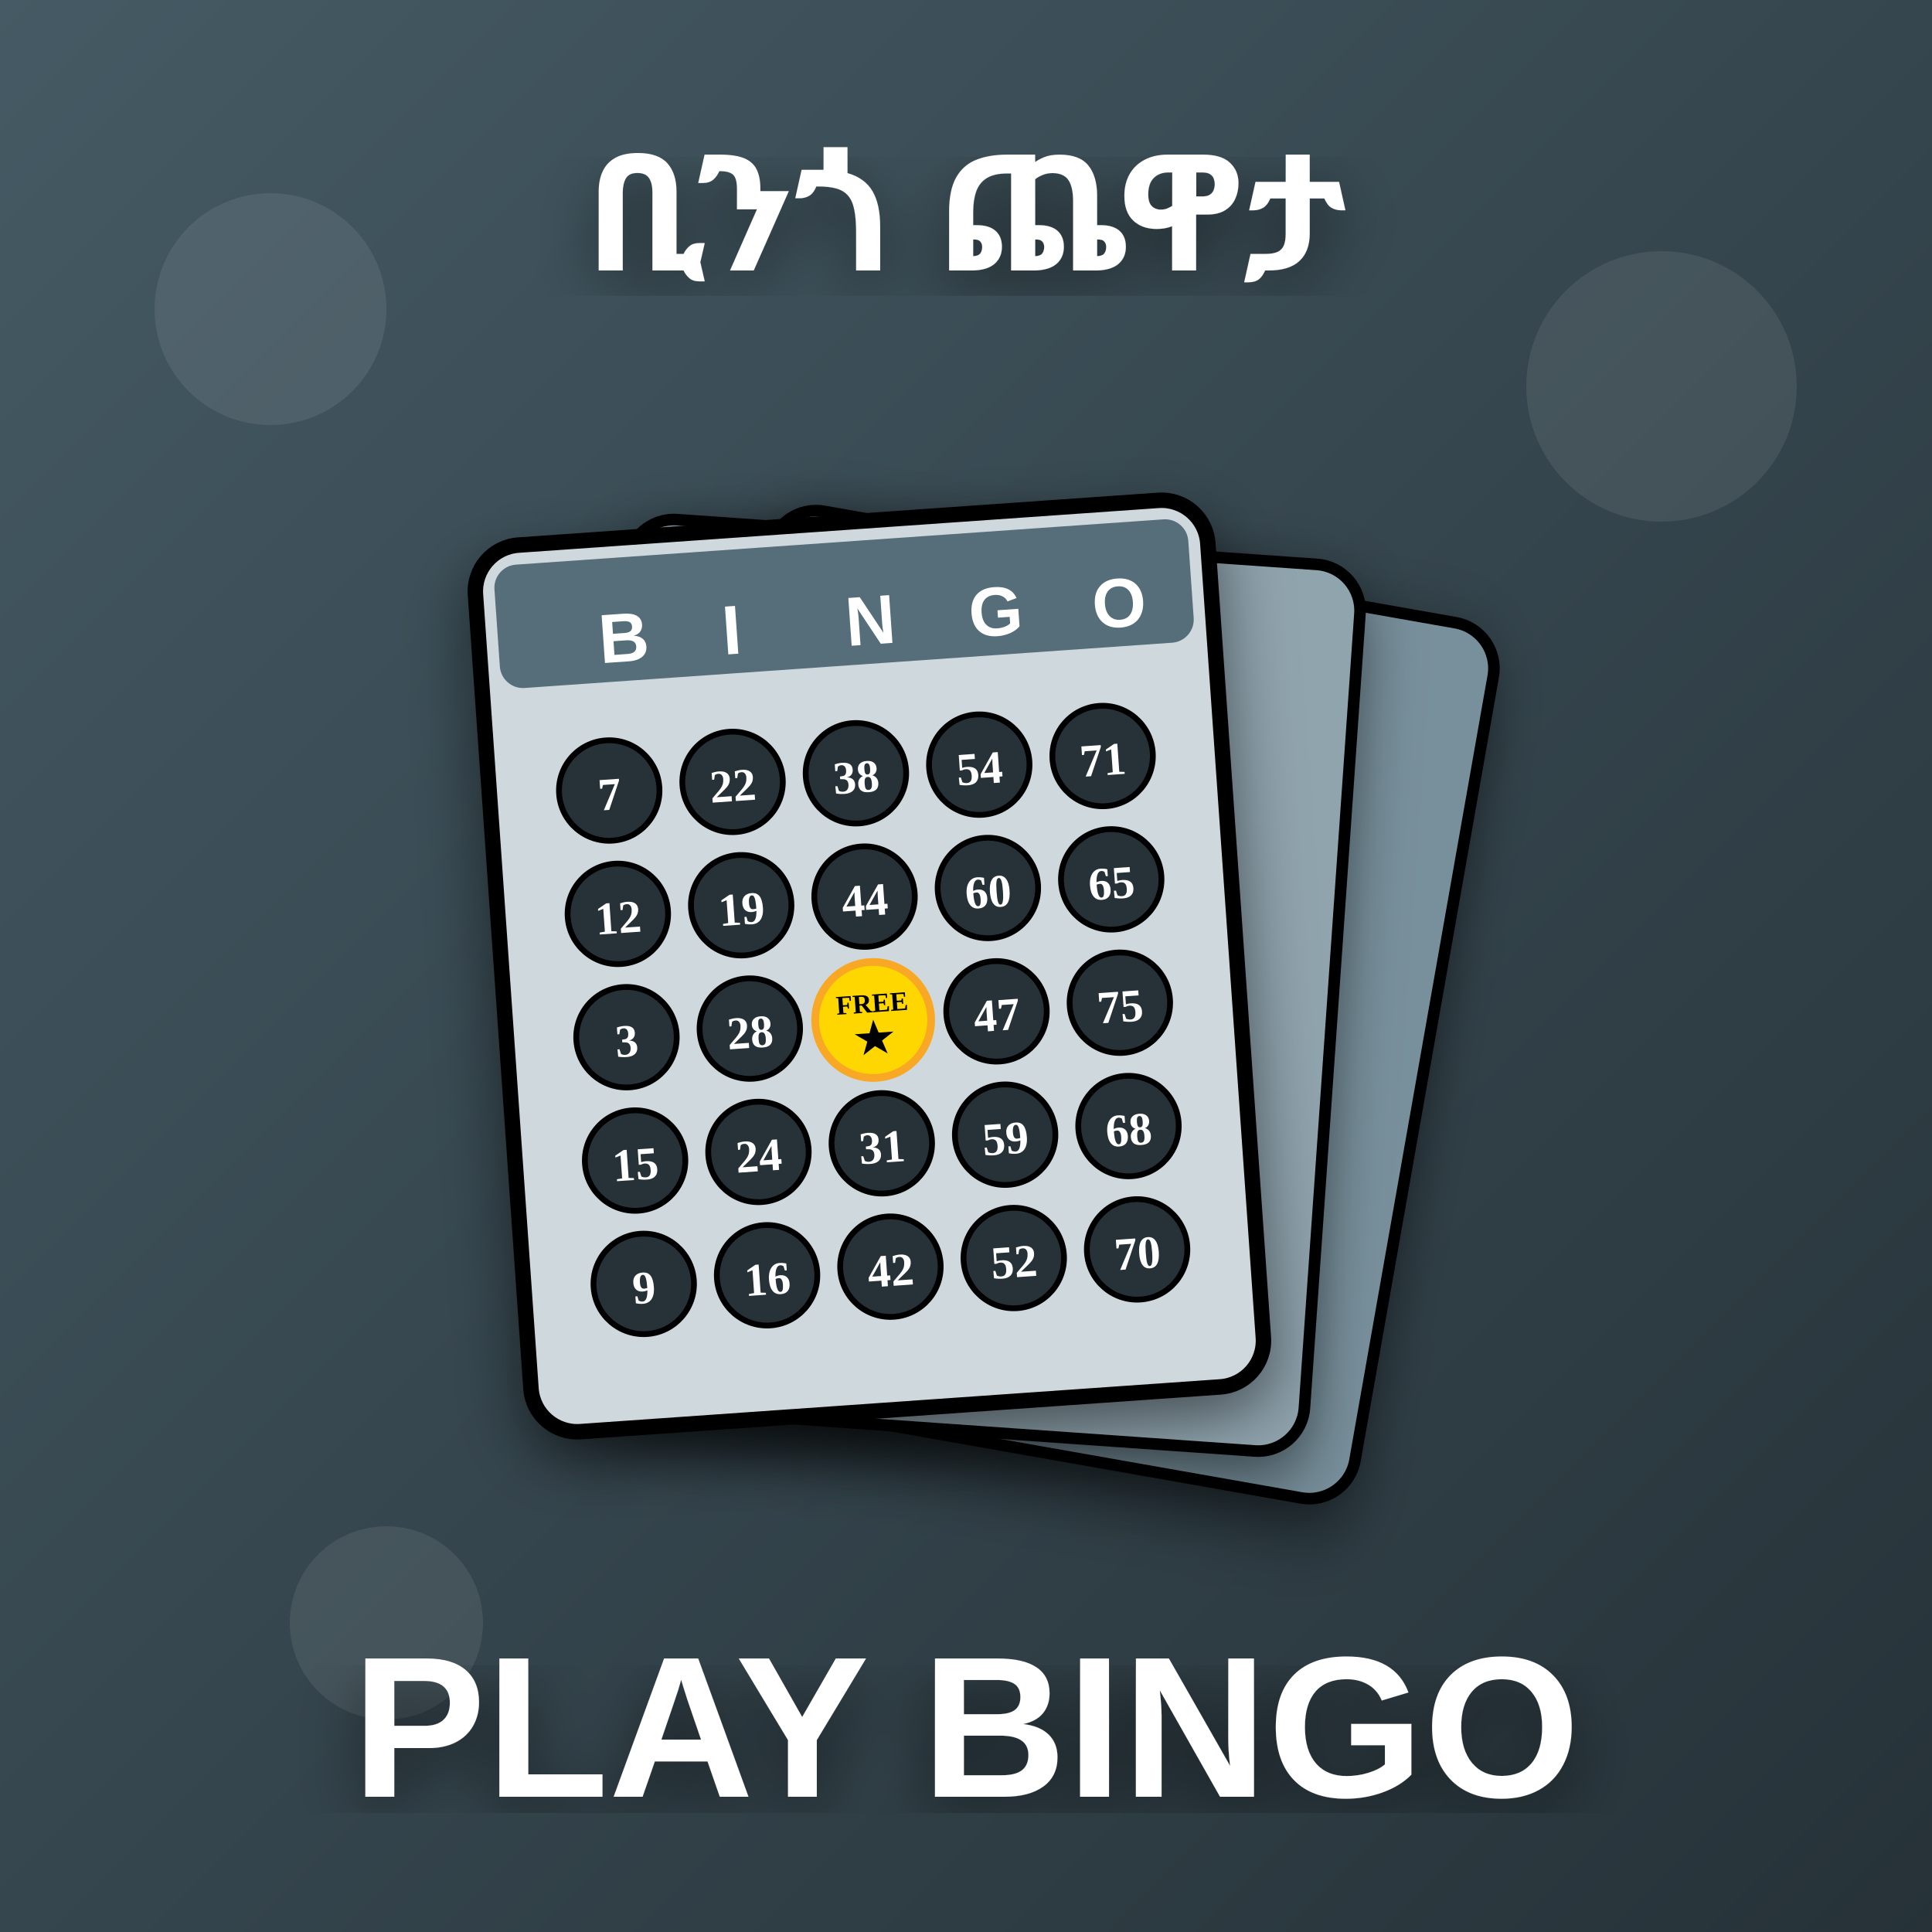
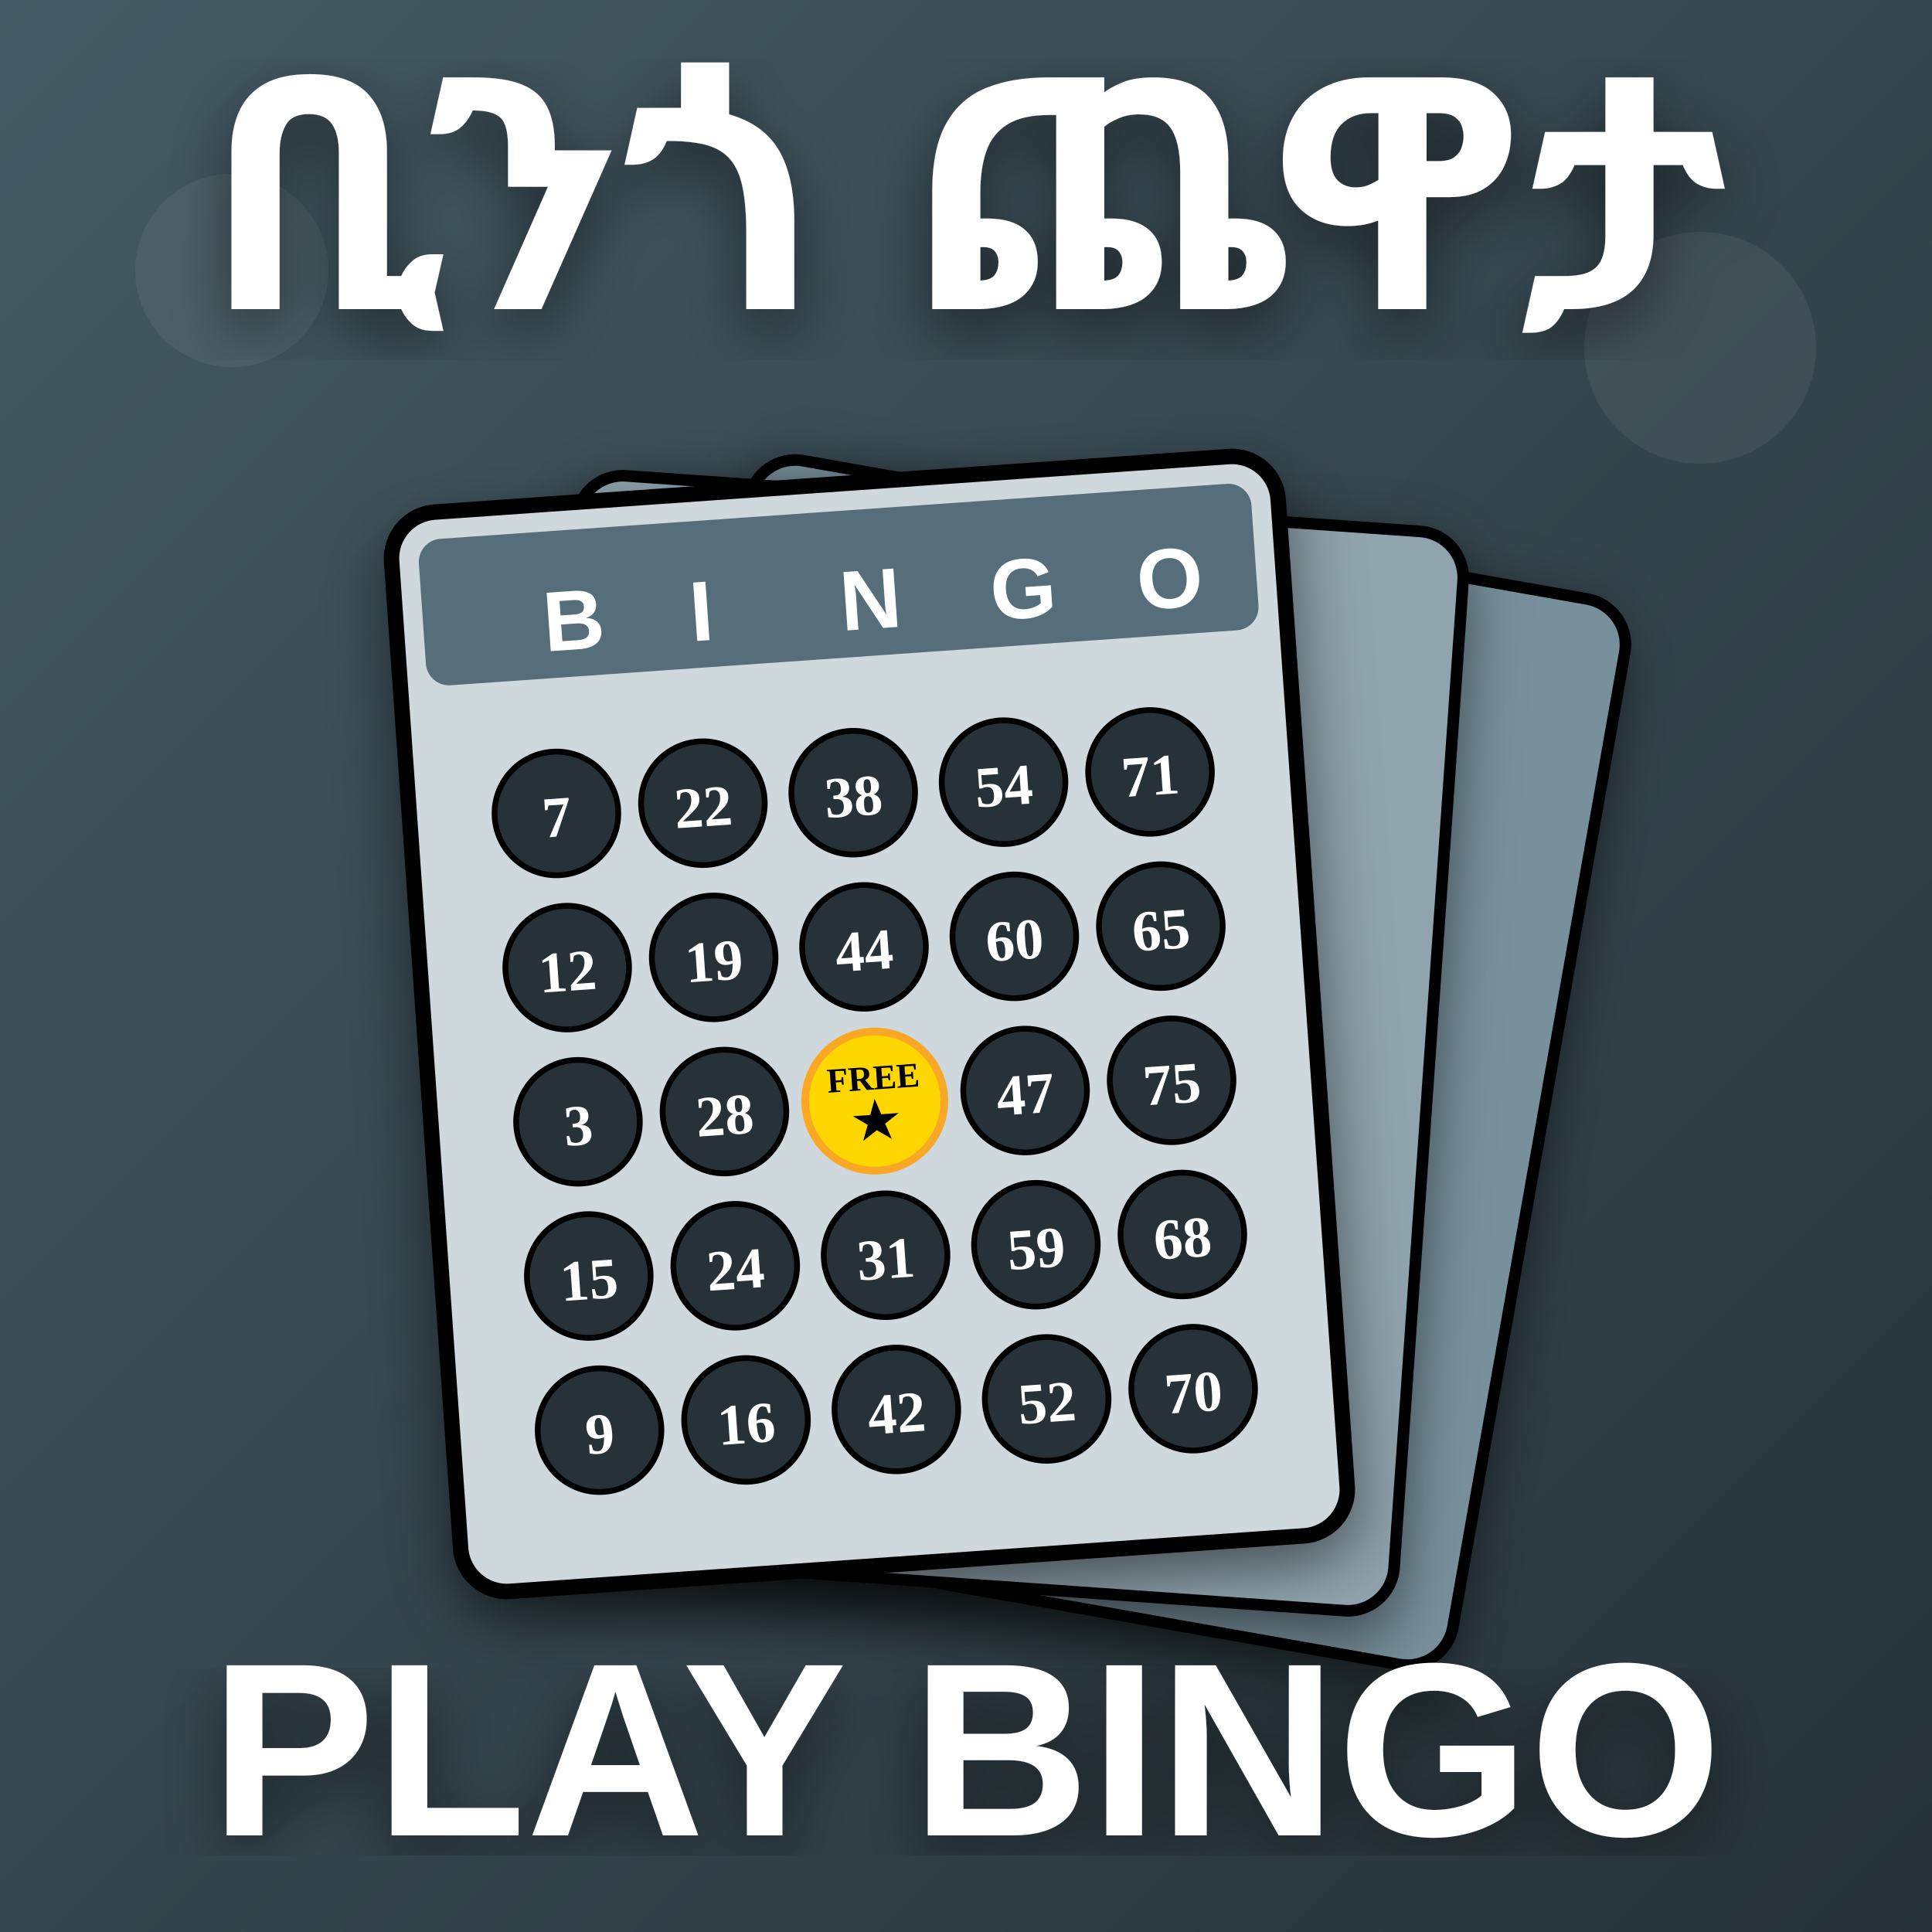
<svg xmlns="http://www.w3.org/2000/svg" viewBox="0 0 500 500" width="500" height="500">
  <defs>
    <linearGradient id="bg14" x1="0%" y1="0%" x2="100%" y2="100%">
      <stop offset="0%" stop-color="#455a64" />
      <stop offset="100%" stop-color="#263238" />
    </linearGradient>
    <filter id="shadow14">
      <feDropShadow dx="0" dy="6" stdDeviation="8" flood-opacity="0.5" />
    </filter>
  </defs>
  <rect width="500" height="500" fill="url(#bg14)" />
-   <circle cx="70" cy="80" r="30" fill="#ffffff" opacity="0.08" />
-   <circle cx="430" cy="100" r="35" fill="#ffffff" opacity="0.08" />
-   <circle cx="100" cy="420" r="25" fill="#ffffff" opacity="0.08" />
-   <g transform="translate(275, 260) rotate(10)" filter="url(#shadow14)">
-     <rect x="-95" y="-115" width="190" height="230" rx="12" fill="#78909c" stroke="#000000" stroke-width="3" />
+   <circle cx="60" cy="70" r="25" fill="#ffffff" opacity="0.06" />
+   <circle cx="440" cy="90" r="30" fill="#ffffff" opacity="0.06" />
+   <g transform="translate(285, 275) rotate(10)" filter="url(#shadow14)">
+     <rect x="-115" y="-140" width="230" height="280" rx="12" fill="#78909c" stroke="#000000" stroke-width="3" />
  </g>
-   <g transform="translate(250, 255) rotate(4)" filter="url(#shadow14)">
-     <rect x="-95" y="-115" width="190" height="230" rx="12" fill="#90a4ae" stroke="#000000" stroke-width="3" />
+   <g transform="translate(255, 270) rotate(4)" filter="url(#shadow14)">
+     <rect x="-115" y="-140" width="230" height="280" rx="12" fill="#90a4ae" stroke="#000000" stroke-width="3" />
  </g>
-   <g transform="translate(225, 250) rotate(-4)" filter="url(#shadow14)">
-     <rect x="-95" y="-115" width="190" height="230" rx="12" fill="#cfd8dc" stroke="#000000" stroke-width="4" />
-     <rect x="-90" y="-110" width="180" height="32" rx="6" fill="#546e7a" />
-     <text x="-64" y="-83" font-family="Arial, sans-serif" font-size="18" font-weight="bold" fill="#ffffff">B</text>
-     <text x="-32" y="-83" font-family="Arial, sans-serif" font-size="18" font-weight="bold" fill="#ffffff">I</text>
-     <text x="0" y="-83" font-family="Arial, sans-serif" font-size="18" font-weight="bold" fill="#ffffff">N</text>
-     <text x="32" y="-83" font-family="Arial, sans-serif" font-size="18" font-weight="bold" fill="#ffffff">G</text>
-     <text x="64" y="-83" font-family="Arial, sans-serif" font-size="18" font-weight="bold" fill="#ffffff">O</text>
-     <circle cx="-64" cy="-50" r="13" fill="#263238" stroke="#000000" stroke-width="1.5" />
-     <text x="-64" y="-45" font-size="12" font-weight="bold" fill="#ffffff" text-anchor="middle">7</text>
-     <circle cx="-32" cy="-50" r="13" fill="#263238" stroke="#000000" stroke-width="1.5" />
-     <text x="-32" y="-45" font-size="12" font-weight="bold" fill="#ffffff" text-anchor="middle">22</text>
-     <circle cx="0" cy="-50" r="13" fill="#263238" stroke="#000000" stroke-width="1.5" />
-     <text x="0" y="-45" font-size="12" font-weight="bold" fill="#ffffff" text-anchor="middle">38</text>
-     <circle cx="32" cy="-50" r="13" fill="#263238" stroke="#000000" stroke-width="1.5" />
-     <text x="32" y="-45" font-size="12" font-weight="bold" fill="#ffffff" text-anchor="middle">54</text>
-     <circle cx="64" cy="-50" r="13" fill="#263238" stroke="#000000" stroke-width="1.5" />
-     <text x="64" y="-45" font-size="12" font-weight="bold" fill="#ffffff" text-anchor="middle">71</text>
-     <circle cx="-64" cy="-18" r="13" fill="#263238" stroke="#000000" stroke-width="1.5" />
-     <text x="-64" y="-13" font-size="12" font-weight="bold" fill="#ffffff" text-anchor="middle">12</text>
-     <circle cx="-32" cy="-18" r="13" fill="#263238" stroke="#000000" stroke-width="1.5" />
-     <text x="-32" y="-13" font-size="12" font-weight="bold" fill="#ffffff" text-anchor="middle">19</text>
-     <circle cx="0" cy="-18" r="13" fill="#263238" stroke="#000000" stroke-width="1.5" />
-     <text x="0" y="-13" font-size="12" font-weight="bold" fill="#ffffff" text-anchor="middle">44</text>
-     <circle cx="32" cy="-18" r="13" fill="#263238" stroke="#000000" stroke-width="1.5" />
-     <text x="32" y="-13" font-size="12" font-weight="bold" fill="#ffffff" text-anchor="middle">60</text>
-     <circle cx="64" cy="-18" r="13" fill="#263238" stroke="#000000" stroke-width="1.5" />
-     <text x="64" y="-13" font-size="12" font-weight="bold" fill="#ffffff" text-anchor="middle">65</text>
-     <circle cx="-64" cy="14" r="13" fill="#263238" stroke="#000000" stroke-width="1.5" />
-     <text x="-64" y="19" font-size="12" font-weight="bold" fill="#ffffff" text-anchor="middle">3</text>
-     <circle cx="-32" cy="14" r="13" fill="#263238" stroke="#000000" stroke-width="1.5" />
-     <text x="-32" y="19" font-size="12" font-weight="bold" fill="#ffffff" text-anchor="middle">28</text>
-     <circle cx="0" cy="14" r="15" fill="#ffd700" stroke="#f9a825" stroke-width="2" />
-     <text x="0" y="12" font-size="7" font-weight="bold" fill="#000000" text-anchor="middle">FREE</text>
-     <text x="0" y="22" font-size="11" font-weight="bold" fill="#000000" text-anchor="middle">★</text>
-     <circle cx="32" cy="14" r="13" fill="#263238" stroke="#000000" stroke-width="1.5" />
-     <text x="32" y="19" font-size="12" font-weight="bold" fill="#ffffff" text-anchor="middle">47</text>
-     <circle cx="64" cy="14" r="13" fill="#263238" stroke="#000000" stroke-width="1.5" />
-     <text x="64" y="19" font-size="12" font-weight="bold" fill="#ffffff" text-anchor="middle">75</text>
-     <circle cx="-64" cy="46" r="13" fill="#263238" stroke="#000000" stroke-width="1.5" />
-     <text x="-64" y="51" font-size="12" font-weight="bold" fill="#ffffff" text-anchor="middle">15</text>
-     <circle cx="-32" cy="46" r="13" fill="#263238" stroke="#000000" stroke-width="1.5" />
-     <text x="-32" y="51" font-size="12" font-weight="bold" fill="#ffffff" text-anchor="middle">24</text>
-     <circle cx="0" cy="46" r="13" fill="#263238" stroke="#000000" stroke-width="1.5" />
-     <text x="0" y="51" font-size="12" font-weight="bold" fill="#ffffff" text-anchor="middle">31</text>
-     <circle cx="32" cy="46" r="13" fill="#263238" stroke="#000000" stroke-width="1.5" />
-     <text x="32" y="51" font-size="12" font-weight="bold" fill="#ffffff" text-anchor="middle">59</text>
-     <circle cx="64" cy="46" r="13" fill="#263238" stroke="#000000" stroke-width="1.5" />
-     <text x="64" y="51" font-size="12" font-weight="bold" fill="#ffffff" text-anchor="middle">68</text>
-     <circle cx="-64" cy="78" r="13" fill="#263238" stroke="#000000" stroke-width="1.5" />
-     <text x="-64" y="83" font-size="12" font-weight="bold" fill="#ffffff" text-anchor="middle">9</text>
-     <circle cx="-32" cy="78" r="13" fill="#263238" stroke="#000000" stroke-width="1.5" />
-     <text x="-32" y="83" font-size="12" font-weight="bold" fill="#ffffff" text-anchor="middle">16</text>
-     <circle cx="0" cy="78" r="13" fill="#263238" stroke="#000000" stroke-width="1.5" />
-     <text x="0" y="83" font-size="12" font-weight="bold" fill="#ffffff" text-anchor="middle">42</text>
-     <circle cx="32" cy="78" r="13" fill="#263238" stroke="#000000" stroke-width="1.5" />
-     <text x="32" y="83" font-size="12" font-weight="bold" fill="#ffffff" text-anchor="middle">52</text>
-     <circle cx="64" cy="78" r="13" fill="#263238" stroke="#000000" stroke-width="1.5" />
-     <text x="64" y="83" font-size="12" font-weight="bold" fill="#ffffff" text-anchor="middle">70</text>
+   <g transform="translate(225, 265) rotate(-4)" filter="url(#shadow14)">
+     <rect x="-115" y="-140" width="230" height="280" rx="12" fill="#cfd8dc" stroke="#000000" stroke-width="4" />
+     <rect x="-108" y="-133" width="216" height="38" rx="6" fill="#546e7a" />
+     <text x="-77" y="-102" font-family="Arial, sans-serif" font-size="22" font-weight="bold" fill="#ffffff">B</text>
+     <text x="-39" y="-102" font-family="Arial, sans-serif" font-size="22" font-weight="bold" fill="#ffffff">I</text>
+     <text x="0" y="-102" font-family="Arial, sans-serif" font-size="22" font-weight="bold" fill="#ffffff">N</text>
+     <text x="39" y="-102" font-family="Arial, sans-serif" font-size="22" font-weight="bold" fill="#ffffff">G</text>
+     <text x="77" y="-102" font-family="Arial, sans-serif" font-size="22" font-weight="bold" fill="#ffffff">O</text>
+     <circle cx="-77" cy="-60" r="16" fill="#263238" stroke="#000000" stroke-width="1.5" />
+     <text x="-77" y="-54" font-size="15" font-weight="bold" fill="#ffffff" text-anchor="middle">7</text>
+     <circle cx="-39" cy="-60" r="16" fill="#263238" stroke="#000000" stroke-width="1.5" />
+     <text x="-39" y="-54" font-size="15" font-weight="bold" fill="#ffffff" text-anchor="middle">22</text>
+     <circle cx="0" cy="-60" r="16" fill="#263238" stroke="#000000" stroke-width="1.5" />
+     <text x="0" y="-54" font-size="15" font-weight="bold" fill="#ffffff" text-anchor="middle">38</text>
+     <circle cx="39" cy="-60" r="16" fill="#263238" stroke="#000000" stroke-width="1.5" />
+     <text x="39" y="-54" font-size="15" font-weight="bold" fill="#ffffff" text-anchor="middle">54</text>
+     <circle cx="77" cy="-60" r="16" fill="#263238" stroke="#000000" stroke-width="1.5" />
+     <text x="77" y="-54" font-size="15" font-weight="bold" fill="#ffffff" text-anchor="middle">71</text>
+     <circle cx="-77" cy="-20" r="16" fill="#263238" stroke="#000000" stroke-width="1.5" />
+     <text x="-77" y="-14" font-size="15" font-weight="bold" fill="#ffffff" text-anchor="middle">12</text>
+     <circle cx="-39" cy="-20" r="16" fill="#263238" stroke="#000000" stroke-width="1.5" />
+     <text x="-39" y="-14" font-size="15" font-weight="bold" fill="#ffffff" text-anchor="middle">19</text>
+     <circle cx="0" cy="-20" r="16" fill="#263238" stroke="#000000" stroke-width="1.5" />
+     <text x="0" y="-14" font-size="15" font-weight="bold" fill="#ffffff" text-anchor="middle">44</text>
+     <circle cx="39" cy="-20" r="16" fill="#263238" stroke="#000000" stroke-width="1.5" />
+     <text x="39" y="-14" font-size="15" font-weight="bold" fill="#ffffff" text-anchor="middle">60</text>
+     <circle cx="77" cy="-20" r="16" fill="#263238" stroke="#000000" stroke-width="1.5" />
+     <text x="77" y="-14" font-size="15" font-weight="bold" fill="#ffffff" text-anchor="middle">65</text>
+     <circle cx="-77" cy="20" r="16" fill="#263238" stroke="#000000" stroke-width="1.5" />
+     <text x="-77" y="26" font-size="15" font-weight="bold" fill="#ffffff" text-anchor="middle">3</text>
+     <circle cx="-39" cy="20" r="16" fill="#263238" stroke="#000000" stroke-width="1.5" />
+     <text x="-39" y="26" font-size="15" font-weight="bold" fill="#ffffff" text-anchor="middle">28</text>
+     <circle cx="0" cy="20" r="18" fill="#ffd700" stroke="#f9a825" stroke-width="2" />
+     <text x="0" y="17" font-size="9" font-weight="bold" fill="#000000" text-anchor="middle">FREE</text>
+     <text x="0" y="29" font-size="13" font-weight="bold" fill="#000000" text-anchor="middle">★</text>
+     <circle cx="39" cy="20" r="16" fill="#263238" stroke="#000000" stroke-width="1.5" />
+     <text x="39" y="26" font-size="15" font-weight="bold" fill="#ffffff" text-anchor="middle">47</text>
+     <circle cx="77" cy="20" r="16" fill="#263238" stroke="#000000" stroke-width="1.5" />
+     <text x="77" y="26" font-size="15" font-weight="bold" fill="#ffffff" text-anchor="middle">75</text>
+     <circle cx="-77" cy="60" r="16" fill="#263238" stroke="#000000" stroke-width="1.5" />
+     <text x="-77" y="66" font-size="15" font-weight="bold" fill="#ffffff" text-anchor="middle">15</text>
+     <circle cx="-39" cy="60" r="16" fill="#263238" stroke="#000000" stroke-width="1.5" />
+     <text x="-39" y="66" font-size="15" font-weight="bold" fill="#ffffff" text-anchor="middle">24</text>
+     <circle cx="0" cy="60" r="16" fill="#263238" stroke="#000000" stroke-width="1.5" />
+     <text x="0" y="66" font-size="15" font-weight="bold" fill="#ffffff" text-anchor="middle">31</text>
+     <circle cx="39" cy="60" r="16" fill="#263238" stroke="#000000" stroke-width="1.5" />
+     <text x="39" y="66" font-size="15" font-weight="bold" fill="#ffffff" text-anchor="middle">59</text>
+     <circle cx="77" cy="60" r="16" fill="#263238" stroke="#000000" stroke-width="1.5" />
+     <text x="77" y="66" font-size="15" font-weight="bold" fill="#ffffff" text-anchor="middle">68</text>
+     <circle cx="-77" cy="100" r="16" fill="#263238" stroke="#000000" stroke-width="1.5" />
+     <text x="-77" y="106" font-size="15" font-weight="bold" fill="#ffffff" text-anchor="middle">9</text>
+     <circle cx="-39" cy="100" r="16" fill="#263238" stroke="#000000" stroke-width="1.5" />
+     <text x="-39" y="106" font-size="15" font-weight="bold" fill="#ffffff" text-anchor="middle">16</text>
+     <circle cx="0" cy="100" r="16" fill="#263238" stroke="#000000" stroke-width="1.5" />
+     <text x="0" y="106" font-size="15" font-weight="bold" fill="#ffffff" text-anchor="middle">42</text>
+     <circle cx="39" cy="100" r="16" fill="#263238" stroke="#000000" stroke-width="1.5" />
+     <text x="39" y="106" font-size="15" font-weight="bold" fill="#ffffff" text-anchor="middle">52</text>
+     <circle cx="77" cy="100" r="16" fill="#263238" stroke="#000000" stroke-width="1.5" />
+     <text x="77" y="106" font-size="15" font-weight="bold" fill="#ffffff" text-anchor="middle">70</text>
  </g>
-   <text x="250" y="70" font-family="Arial, sans-serif" font-size="42" font-weight="bold" fill="#ffffff" text-anchor="middle" filter="url(#shadow14)">ቢንጎ ጨዋታ</text>
-   <text x="250" y="465" font-family="Arial, sans-serif" font-size="52" font-weight="bold" fill="#ffffff" text-anchor="middle" filter="url(#shadow14)">PLAY BINGO</text>
+   <text x="250" y="80" font-family="Arial, sans-serif" font-size="84" font-weight="bold" fill="#ffffff" text-anchor="middle" filter="url(#shadow14)">ቢንጎ ጨዋታ</text>
+   <text x="250" y="475" font-family="Arial, sans-serif" font-size="64" font-weight="bold" fill="#ffffff" text-anchor="middle" filter="url(#shadow14)">PLAY BINGO</text>
</svg>
